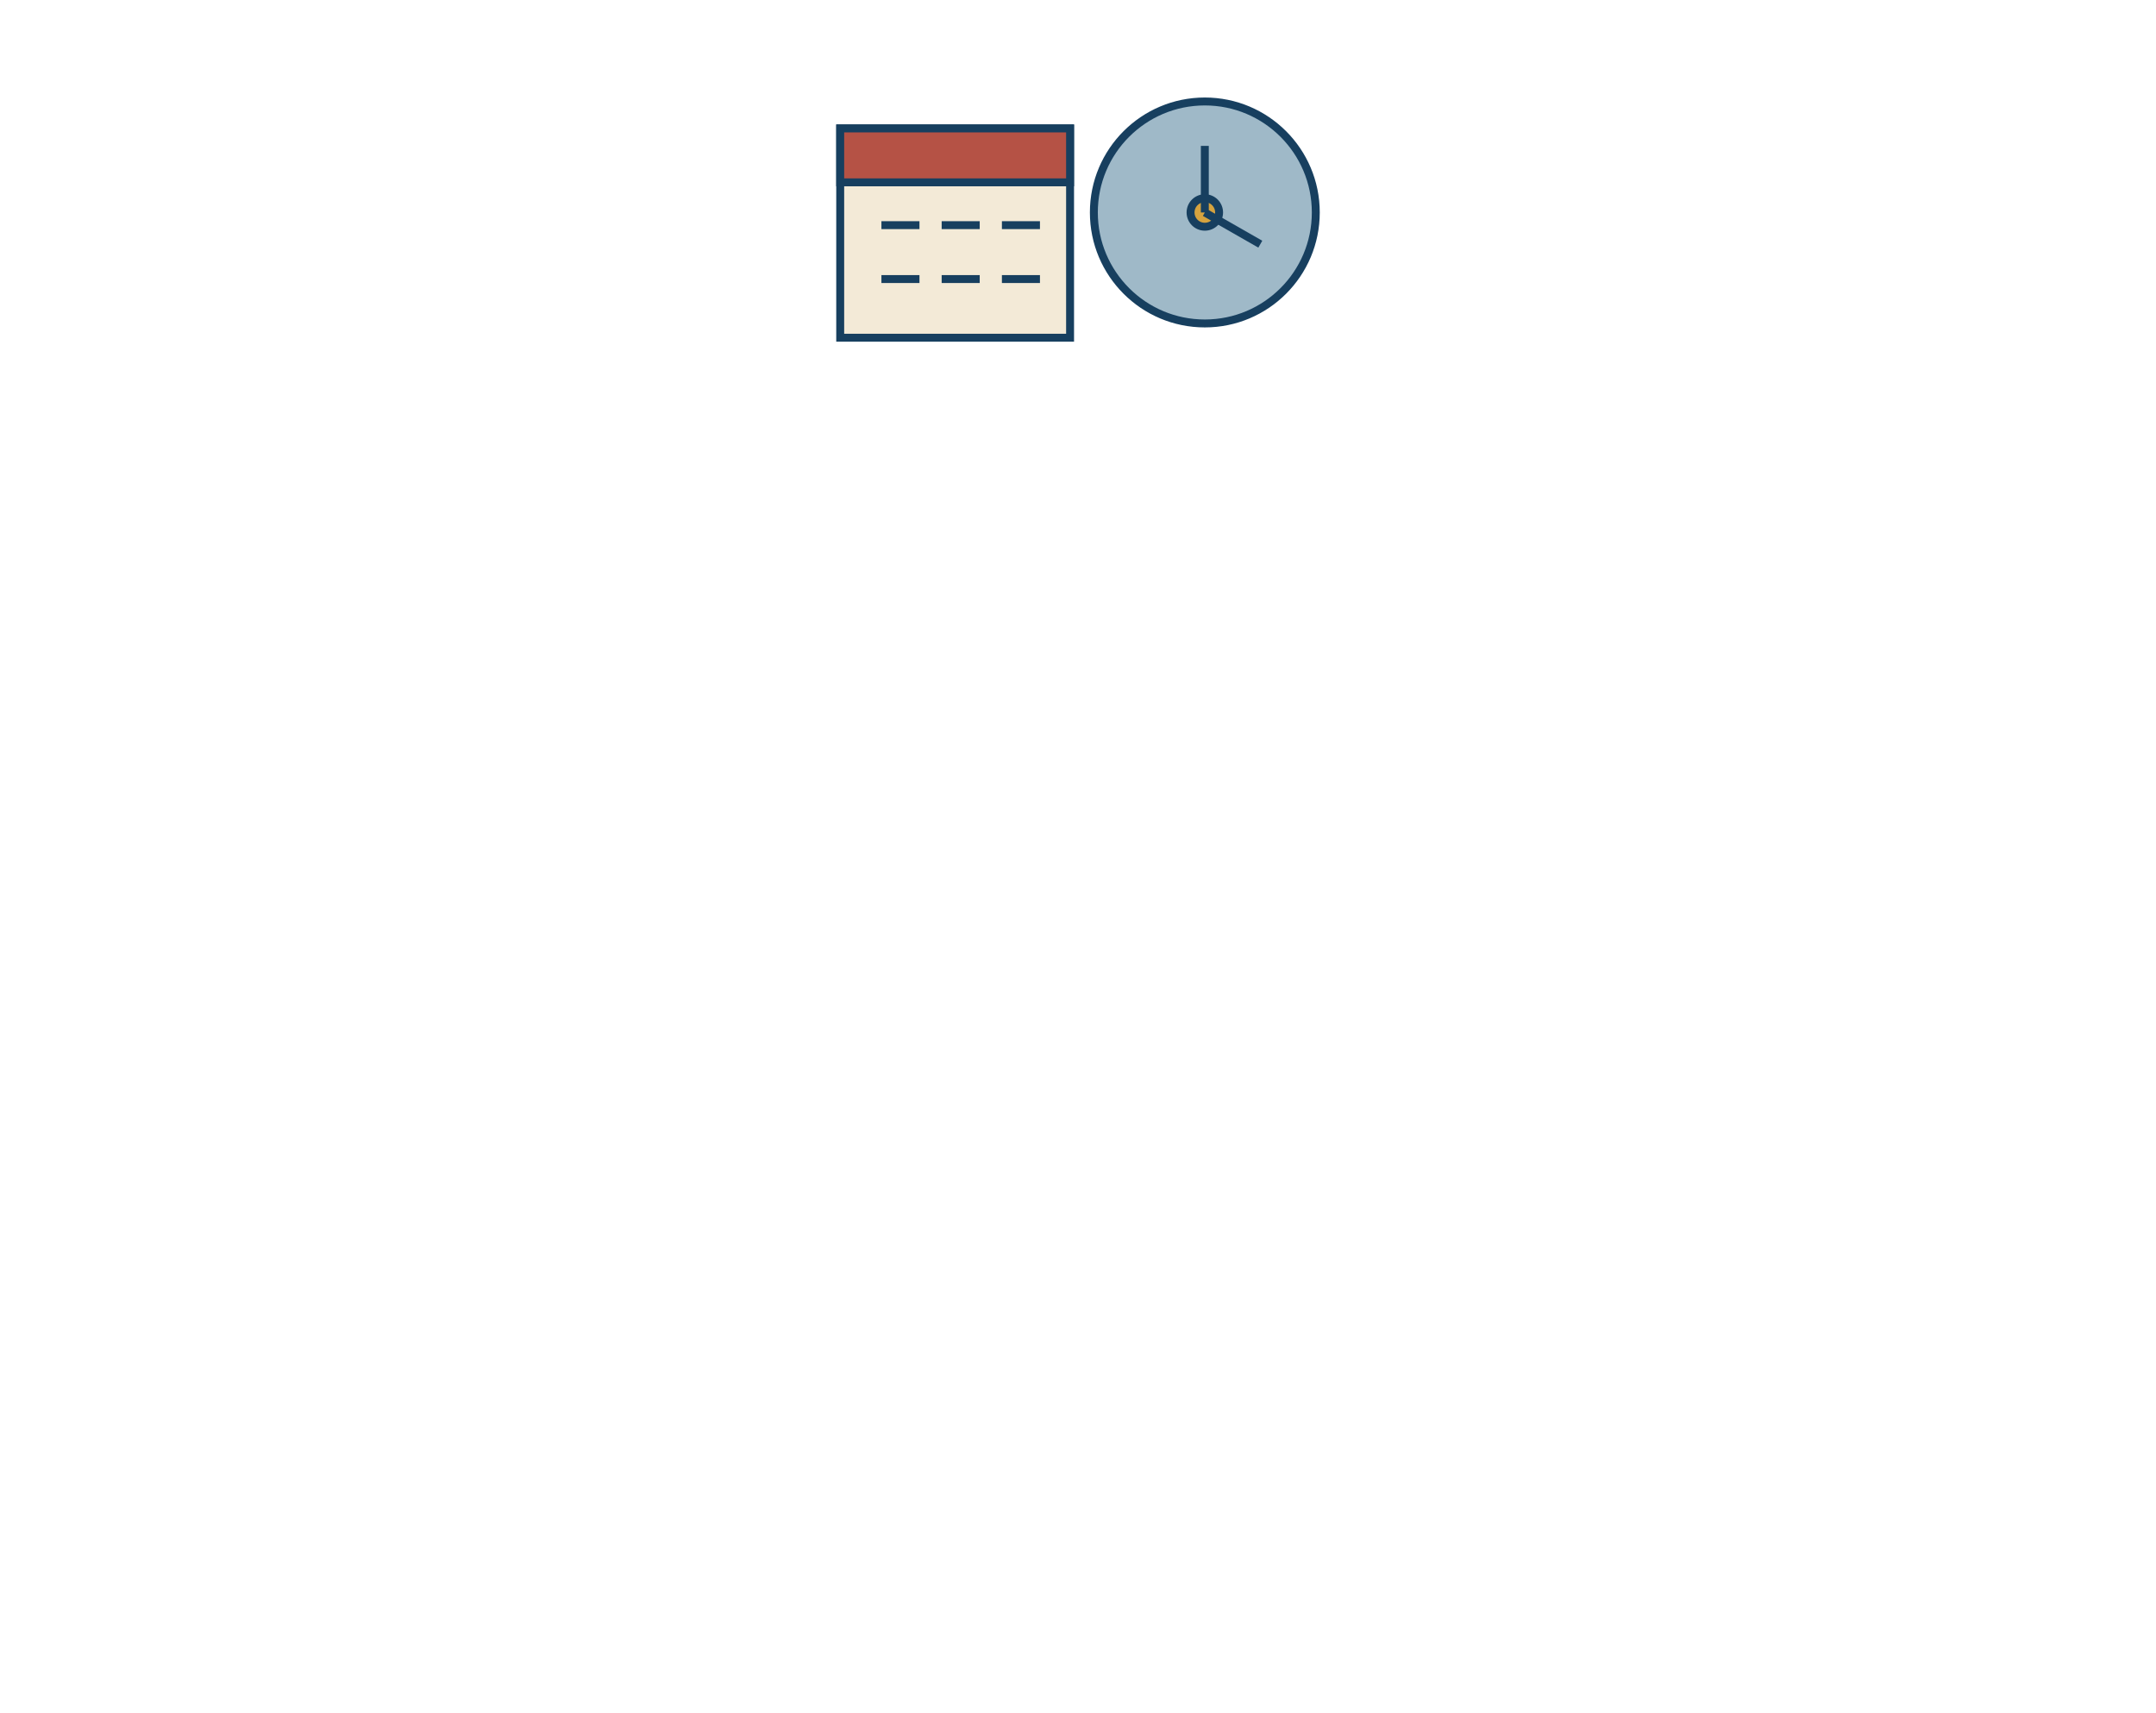
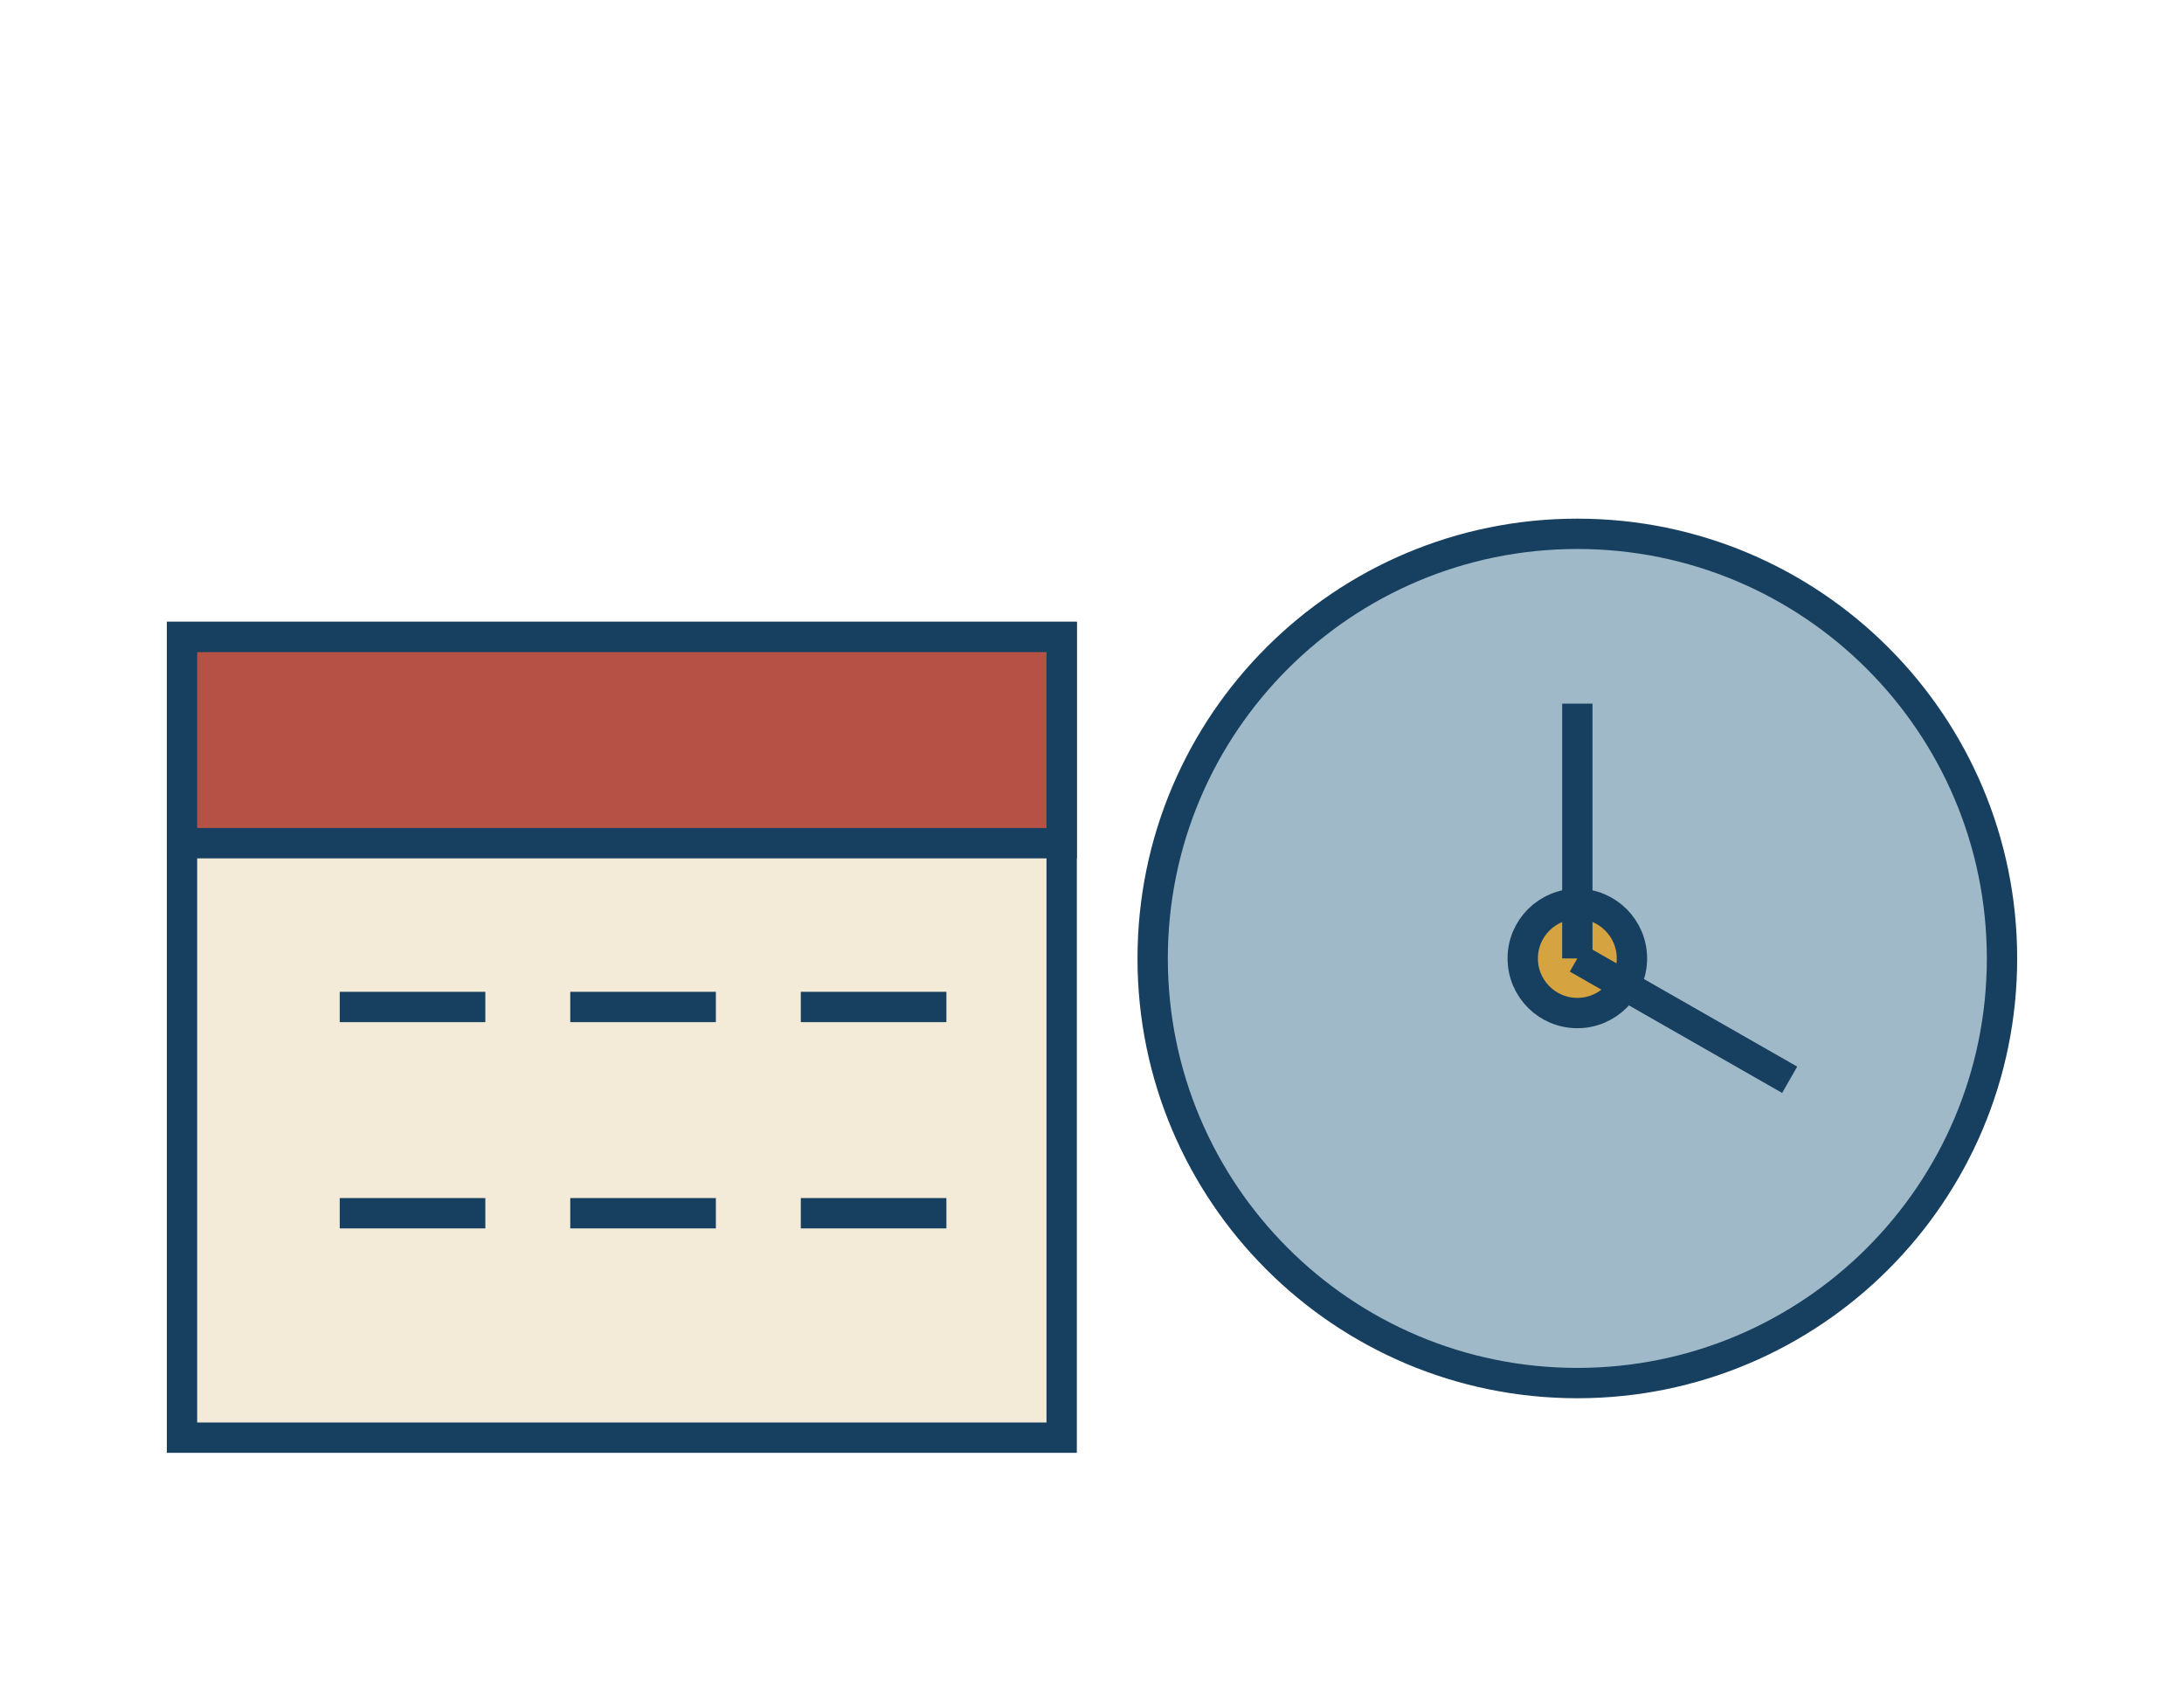
- <svg xmlns="http://www.w3.org/2000/svg" viewBox="-160 -130 680 540">
-   <g transform="translate(90 -142) scale(0.5)" stroke="#173f5f" stroke-width="5">
+ <svg xmlns="http://www.w3.org/2000/svg" viewBox="0 0 360 280">
+   <g stroke="#173f5f" stroke-width="5">
    <path fill="#f3ead7" d="M30 105h145v132H30z" />
    <path fill="#b55245" d="M30 105h145v34H30z" />
    <path d="M56 166h24M94 166h24M132 166h24M56 200h24M94 200h24M132 200h24" fill="none" />
    <circle cx="260" cy="158" r="70" fill="#9fb9c8" />
    <circle cx="260" cy="158" r="9" fill="#d5a33f" />
    <path d="M260 158v-42M260 158l35 20" fill="none" />
  </g>
</svg>
